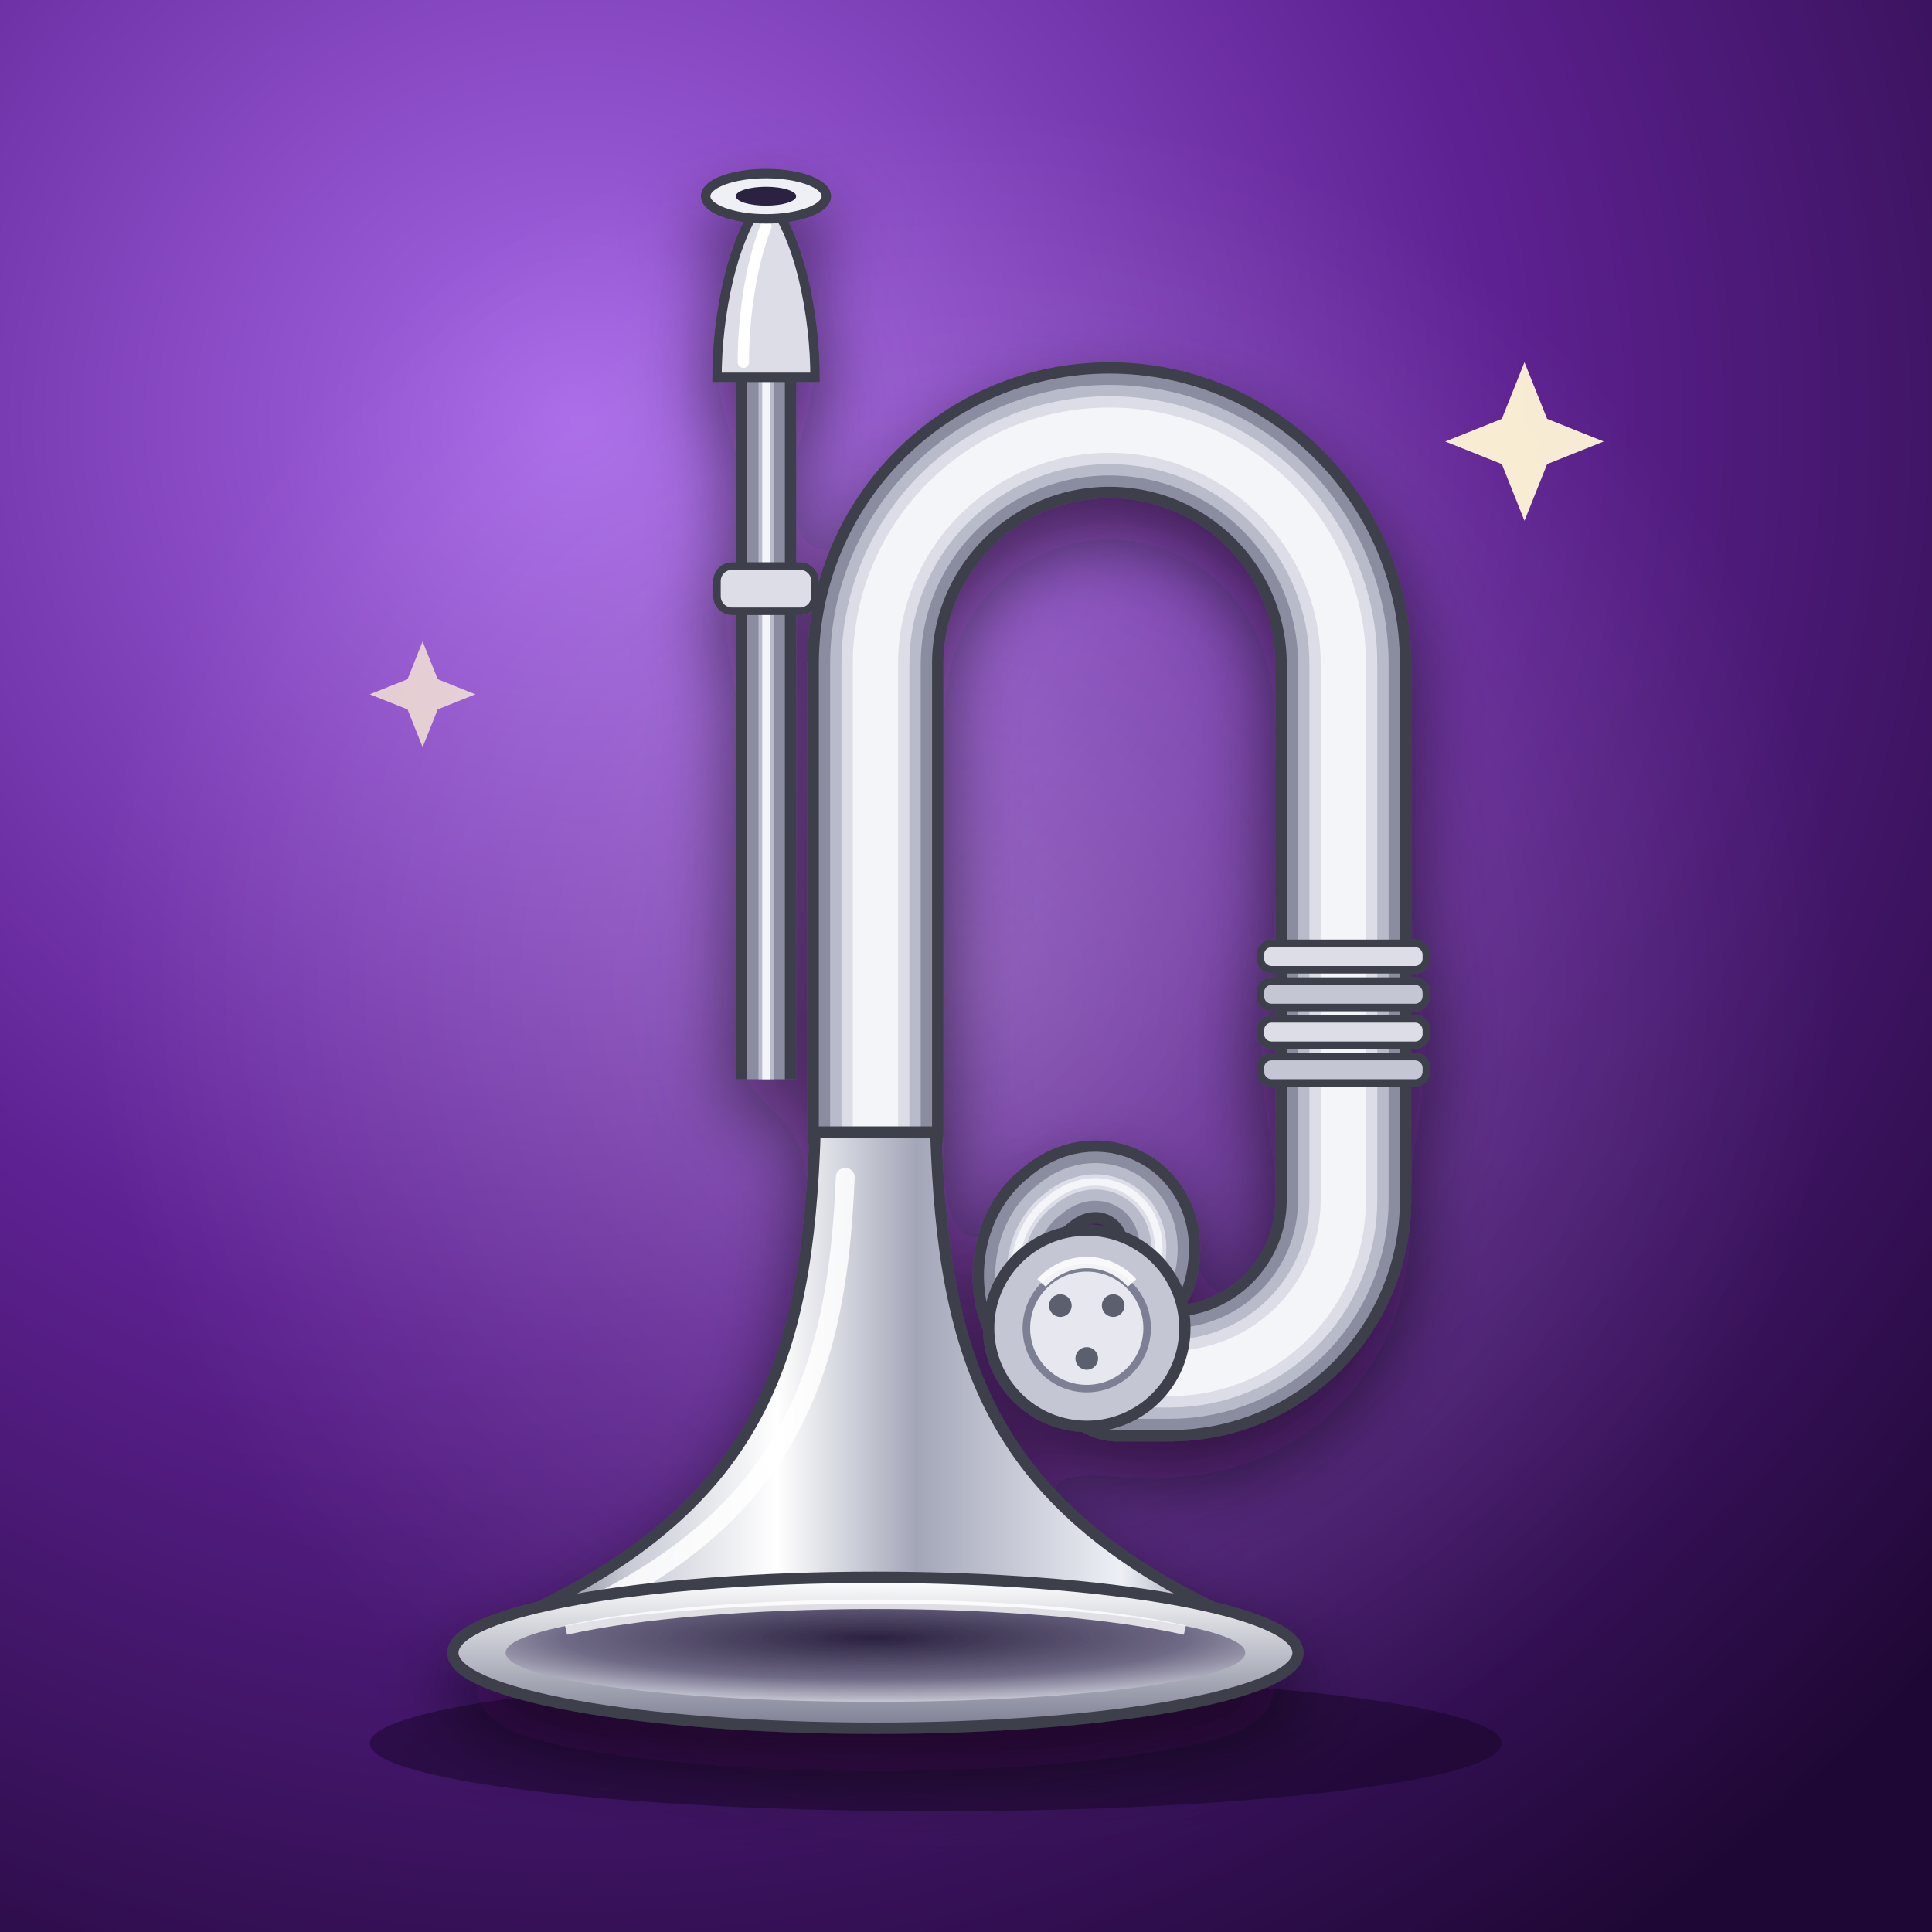
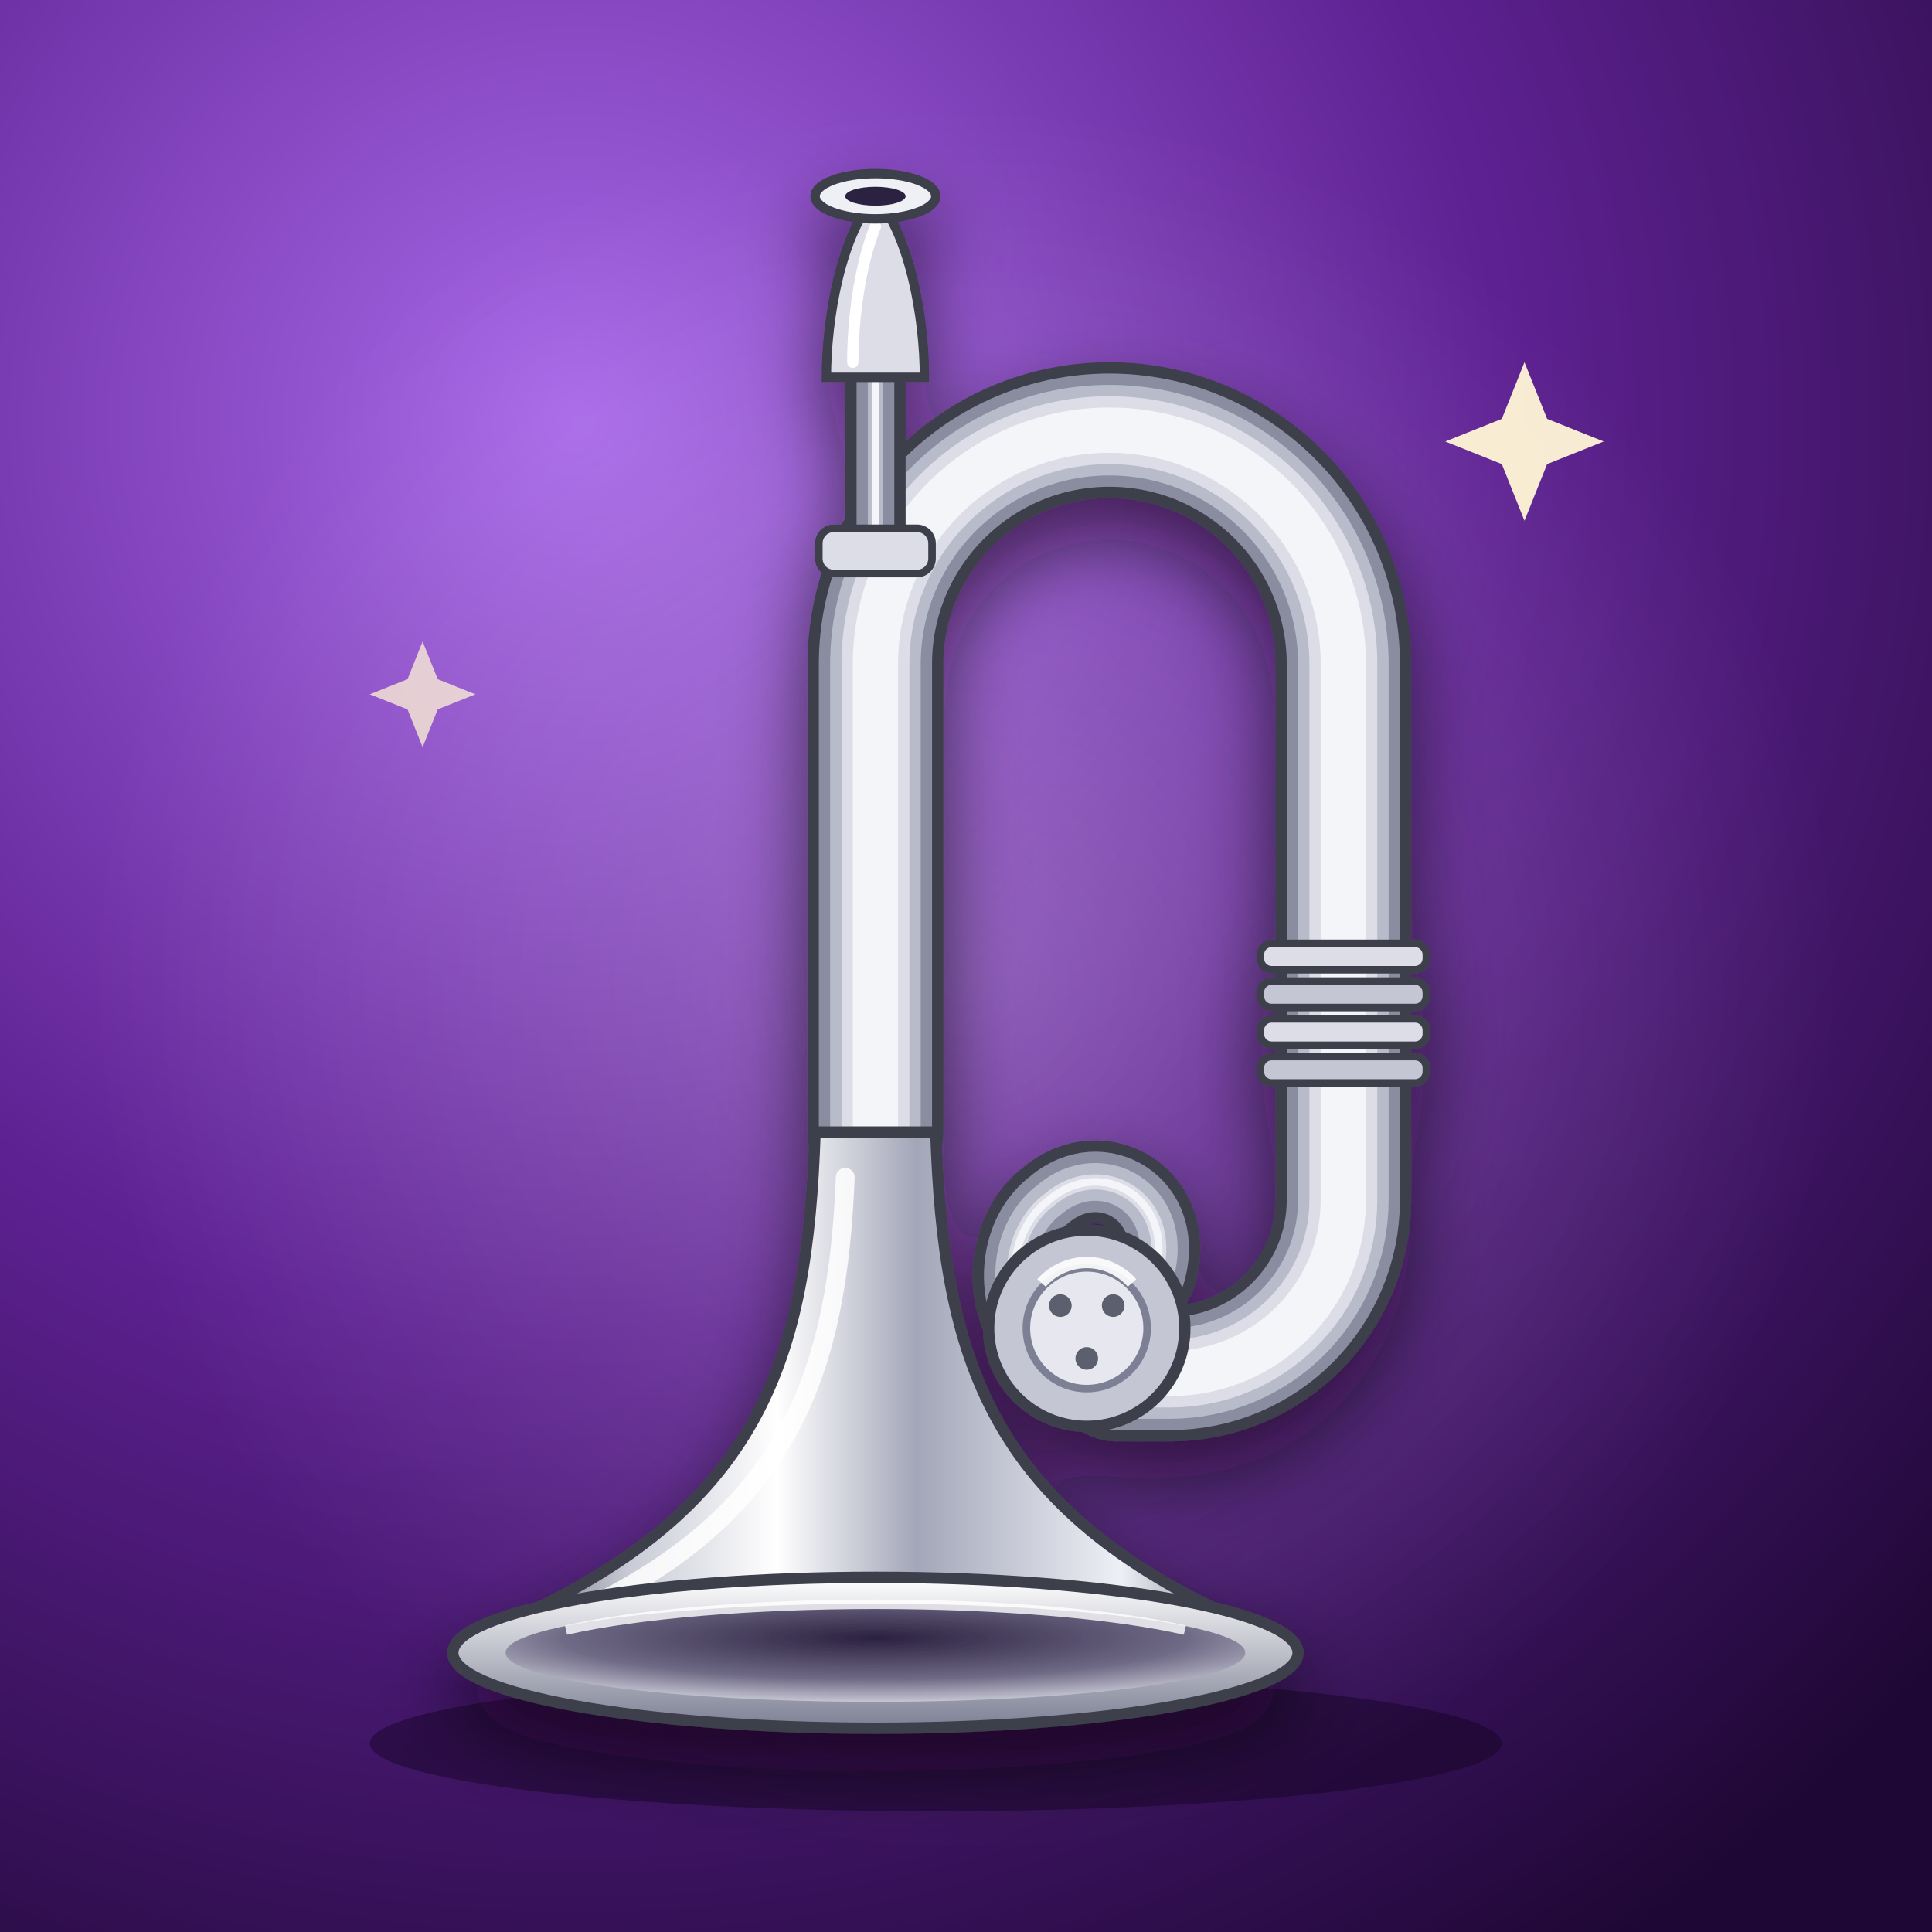
<svg xmlns="http://www.w3.org/2000/svg" viewBox="0 0 512 512">
  <defs>
    <radialGradient id="bg" cx="30%" cy="22%" r="95%">
      <stop offset="0" stop-color="#a868e8" />
      <stop offset="0.5" stop-color="#5e2192" />
      <stop offset="1" stop-color="#1e0734" />
    </radialGradient>
    <radialGradient id="glow" cx="50%" cy="50%" r="50%">
      <stop offset="0" stop-color="#ffffff" stop-opacity="0.22" />
      <stop offset="1" stop-color="#ffffff" stop-opacity="0" />
    </radialGradient>
    <linearGradient id="chromeV" x1="0" y1="0" x2="1" y2="0">
      <stop offset="0" stop-color="#5c5f6e" />
      <stop offset="0.18" stop-color="#d9dbe4" />
      <stop offset="0.32" stop-color="#ffffff" />
      <stop offset="0.5" stop-color="#9a9db0" />
      <stop offset="0.78" stop-color="#e6e7ef" />
      <stop offset="1" stop-color="#4b4d5c" />
    </linearGradient>
    <linearGradient id="bell" x1="0" y1="0" x2="1" y2="0">
      <stop offset="0" stop-color="#4b4d5c" />
      <stop offset="0.2" stop-color="#c9cbd6" />
      <stop offset="0.38" stop-color="#ffffff" />
      <stop offset="0.55" stop-color="#a3a6b8" />
      <stop offset="0.8" stop-color="#eef0f6" />
      <stop offset="1" stop-color="#55586a" />
    </linearGradient>
    <linearGradient id="rim" x1="0" y1="0" x2="0" y2="1">
      <stop offset="0" stop-color="#ffffff" />
      <stop offset="1" stop-color="#7d8094" />
    </linearGradient>
    <radialGradient id="bellIn" cx="50%" cy="35%" r="70%">
      <stop offset="0" stop-color="#2b2140" />
      <stop offset="0.6" stop-color="#6f6a86" />
      <stop offset="1" stop-color="#d7d8e2" />
    </radialGradient>
    <filter id="shadow" x="-30%" y="-20%" width="160%" height="150%">
      <feDropShadow dx="0" dy="10" stdDeviation="10" flood-color="#0d0118" flood-opacity="0.6" />
    </filter>
  </defs>
  <rect width="512" height="512" fill="url(#bg)" />
  <ellipse cx="256" cy="260" rx="230" ry="230" fill="url(#glow)" />
  <ellipse cx="248" cy="462" rx="150" ry="18" fill="#12021f" opacity="0.45" />
  <g filter="url(#shadow)">
    <path d="M232 300 V176 A62 62 0 0 1 356 176 V318 A46 46 0 0 1 310 364 H296" fill="none" stroke="#3d3f4c" stroke-width="36" stroke-linecap="round" stroke-linejoin="round" />
    <path d="M232 300 V176 A62 62 0 0 1 356 176 V318 A46 46 0 0 1 310 364 H296" fill="none" stroke="#8a8da0" stroke-width="30" stroke-linecap="round" stroke-linejoin="round" />
    <path d="M232 300 V176 A62 62 0 0 1 356 176 V318 A46 46 0 0 1 310 364 H296" fill="none" stroke="#b8bbca" stroke-width="24" stroke-linecap="round" stroke-linejoin="round" />
    <path d="M232 300 V176 A62 62 0 0 1 356 176 V318 A46 46 0 0 1 310 364 H296" fill="none" stroke="#dcdde6" stroke-width="18" stroke-linecap="round" stroke-linejoin="round" />
    <path d="M232 300 V176 A62 62 0 0 1 356 176 V318 A46 46 0 0 1 310 364 H296" fill="none" stroke="#f4f5f9" stroke-width="12" stroke-linecap="round" stroke-linejoin="round" />
    <g stroke="#3d3f4c" stroke-width="2">
      <rect x="334" y="250" width="44" height="7" rx="3" fill="#dcdde6" />
      <rect x="334" y="260" width="44" height="7" rx="3" fill="#c4c6d3" />
      <rect x="334" y="270" width="44" height="7" rx="3" fill="#dcdde6" />
      <rect x="334" y="280" width="44" height="7" rx="3" fill="#c4c6d3" />
    </g>
-     <path d="M203 286 V100" fill="none" stroke="#3d3f4c" stroke-width="16" stroke-linecap="butt" stroke-linejoin="round" />
-     <path d="M203 286 V100" fill="none" stroke="#8a8da0" stroke-width="10" stroke-linecap="butt" stroke-linejoin="round" />
-     <path d="M203 286 V100" fill="none" stroke="#b8bbca" stroke-width="4" stroke-linecap="butt" stroke-linejoin="round" />
-     <path d="M203 286 V100" fill="none" stroke="#dcdde6" stroke-width="-2" stroke-linecap="butt" stroke-linejoin="round" />
-     <path d="M203 286 V100" fill="none" stroke="#f4f5f9" stroke-width="2" stroke-linecap="butt" stroke-linejoin="round" />
-     <rect x="190" y="150" width="26" height="12" rx="4" fill="#dcdde6" stroke="#3d3f4c" stroke-width="2" />
-     <path d="M190 100 C190 84 194 62 203 52 C212 62 216 84 216 100 Z" fill="#dcdde6" stroke="#3d3f4c" stroke-width="2.5" />
-     <path d="M197 96 C197 84 199 70 203 60" fill="none" stroke="#ffffff" stroke-width="3" stroke-linecap="round" />
-     <ellipse cx="203" cy="52" rx="16" ry="6" fill="#eef0f6" stroke="#3d3f4c" stroke-width="2.5" />
-     <ellipse cx="203" cy="52" rx="8" ry="2.5" fill="#2b2140" />
+     <path d="M232 146 V100" fill="none" stroke="#3d3f4c" stroke-width="16" stroke-linecap="butt" stroke-linejoin="round" />
+     <path d="M232 146 V100" fill="none" stroke="#8a8da0" stroke-width="10" stroke-linecap="butt" stroke-linejoin="round" />
+     <path d="M232 146 V100" fill="none" stroke="#b8bbca" stroke-width="4" stroke-linecap="butt" stroke-linejoin="round" />
+     <path d="M232 146 V100" fill="none" stroke="#dcdde6" stroke-width="-2" stroke-linecap="butt" stroke-linejoin="round" />
+     <path d="M232 146 V100" fill="none" stroke="#f4f5f9" stroke-width="2" stroke-linecap="butt" stroke-linejoin="round" />
+     <rect x="217" y="140" width="30" height="12" rx="4" fill="#dcdde6" stroke="#3d3f4c" stroke-width="2" />
+     <path d="M219 100 C219 84 223 62 232 52 C241 62 245 84 245 100 Z" fill="#dcdde6" stroke="#3d3f4c" stroke-width="2.5" />
+     <path d="M226 96 C226 84 228 70 232 60" fill="none" stroke="#ffffff" stroke-width="3" stroke-linecap="round" />
+     <ellipse cx="232" cy="52" rx="16" ry="6" fill="#eef0f6" stroke="#3d3f4c" stroke-width="2.5" />
+     <ellipse cx="232" cy="52" rx="8" ry="2.5" fill="#2b2140" />
    <path d="M296 364 C266 364 262 330 278 318 C292 306 312 318 306 338" fill="none" stroke="#3d3f4c" stroke-width="22" stroke-linecap="round" stroke-linejoin="round" />
    <path d="M296 364 C266 364 262 330 278 318 C292 306 312 318 306 338" fill="none" stroke="#8a8da0" stroke-width="16" stroke-linecap="round" stroke-linejoin="round" />
    <path d="M296 364 C266 364 262 330 278 318 C292 306 312 318 306 338" fill="none" stroke="#b8bbca" stroke-width="10" stroke-linecap="round" stroke-linejoin="round" />
    <path d="M296 364 C266 364 262 330 278 318 C292 306 312 318 306 338" fill="none" stroke="#dcdde6" stroke-width="4" stroke-linecap="round" stroke-linejoin="round" />
    <path d="M296 364 C266 364 262 330 278 318 C292 306 312 318 306 338" fill="none" stroke="#f4f5f9" stroke-width="2" stroke-linecap="round" stroke-linejoin="round" />
    <circle cx="288" cy="352" r="26" fill="#c4c6d3" stroke="#3d3f4c" stroke-width="3" />
    <circle cx="288" cy="352" r="16" fill="#e6e7ef" stroke="#7d8094" stroke-width="2" />
    <g fill="#5c5f6e">
      <circle cx="281" cy="346" r="3" />
      <circle cx="295" cy="346" r="3" />
      <circle cx="288" cy="360" r="3" />
    </g>
    <path d="M276 340 A16 16 0 0 1 300 340" fill="none" stroke="#ffffff" stroke-width="3" opacity="0.9" />
    <path d="M216 300 H248 C250 360 262 400 330 430 L340 438 H124 L134 430 C202 400 214 360 216 300 Z" fill="url(#bell)" stroke="#3d3f4c" stroke-width="3" stroke-linejoin="round" />
    <path d="M224 312 C222 362 210 398 160 424" fill="none" stroke="#ffffff" stroke-width="5" stroke-linecap="round" opacity="0.85" />
    <ellipse cx="232" cy="438" rx="112" ry="20" fill="url(#rim)" stroke="#3d3f4c" stroke-width="3" />
    <ellipse cx="232" cy="438" rx="98" ry="13" fill="url(#bellIn)" />
    <path d="M150 432 A100 16 0 0 1 314 432" fill="none" stroke="#ffffff" stroke-width="2.5" opacity="0.8" />
  </g>
  <g fill="#fff6d6">
    <path d="M404 96 l6 15 15 6 -15 6 -6 15 -6 -15 -15 -6 15 -6 z" opacity="0.95" />
    <path d="M112 170 l4 10 10 4 -10 4 -4 10 -4 -10 -10 -4 10 -4 z" opacity="0.75" />
  </g>
</svg>
